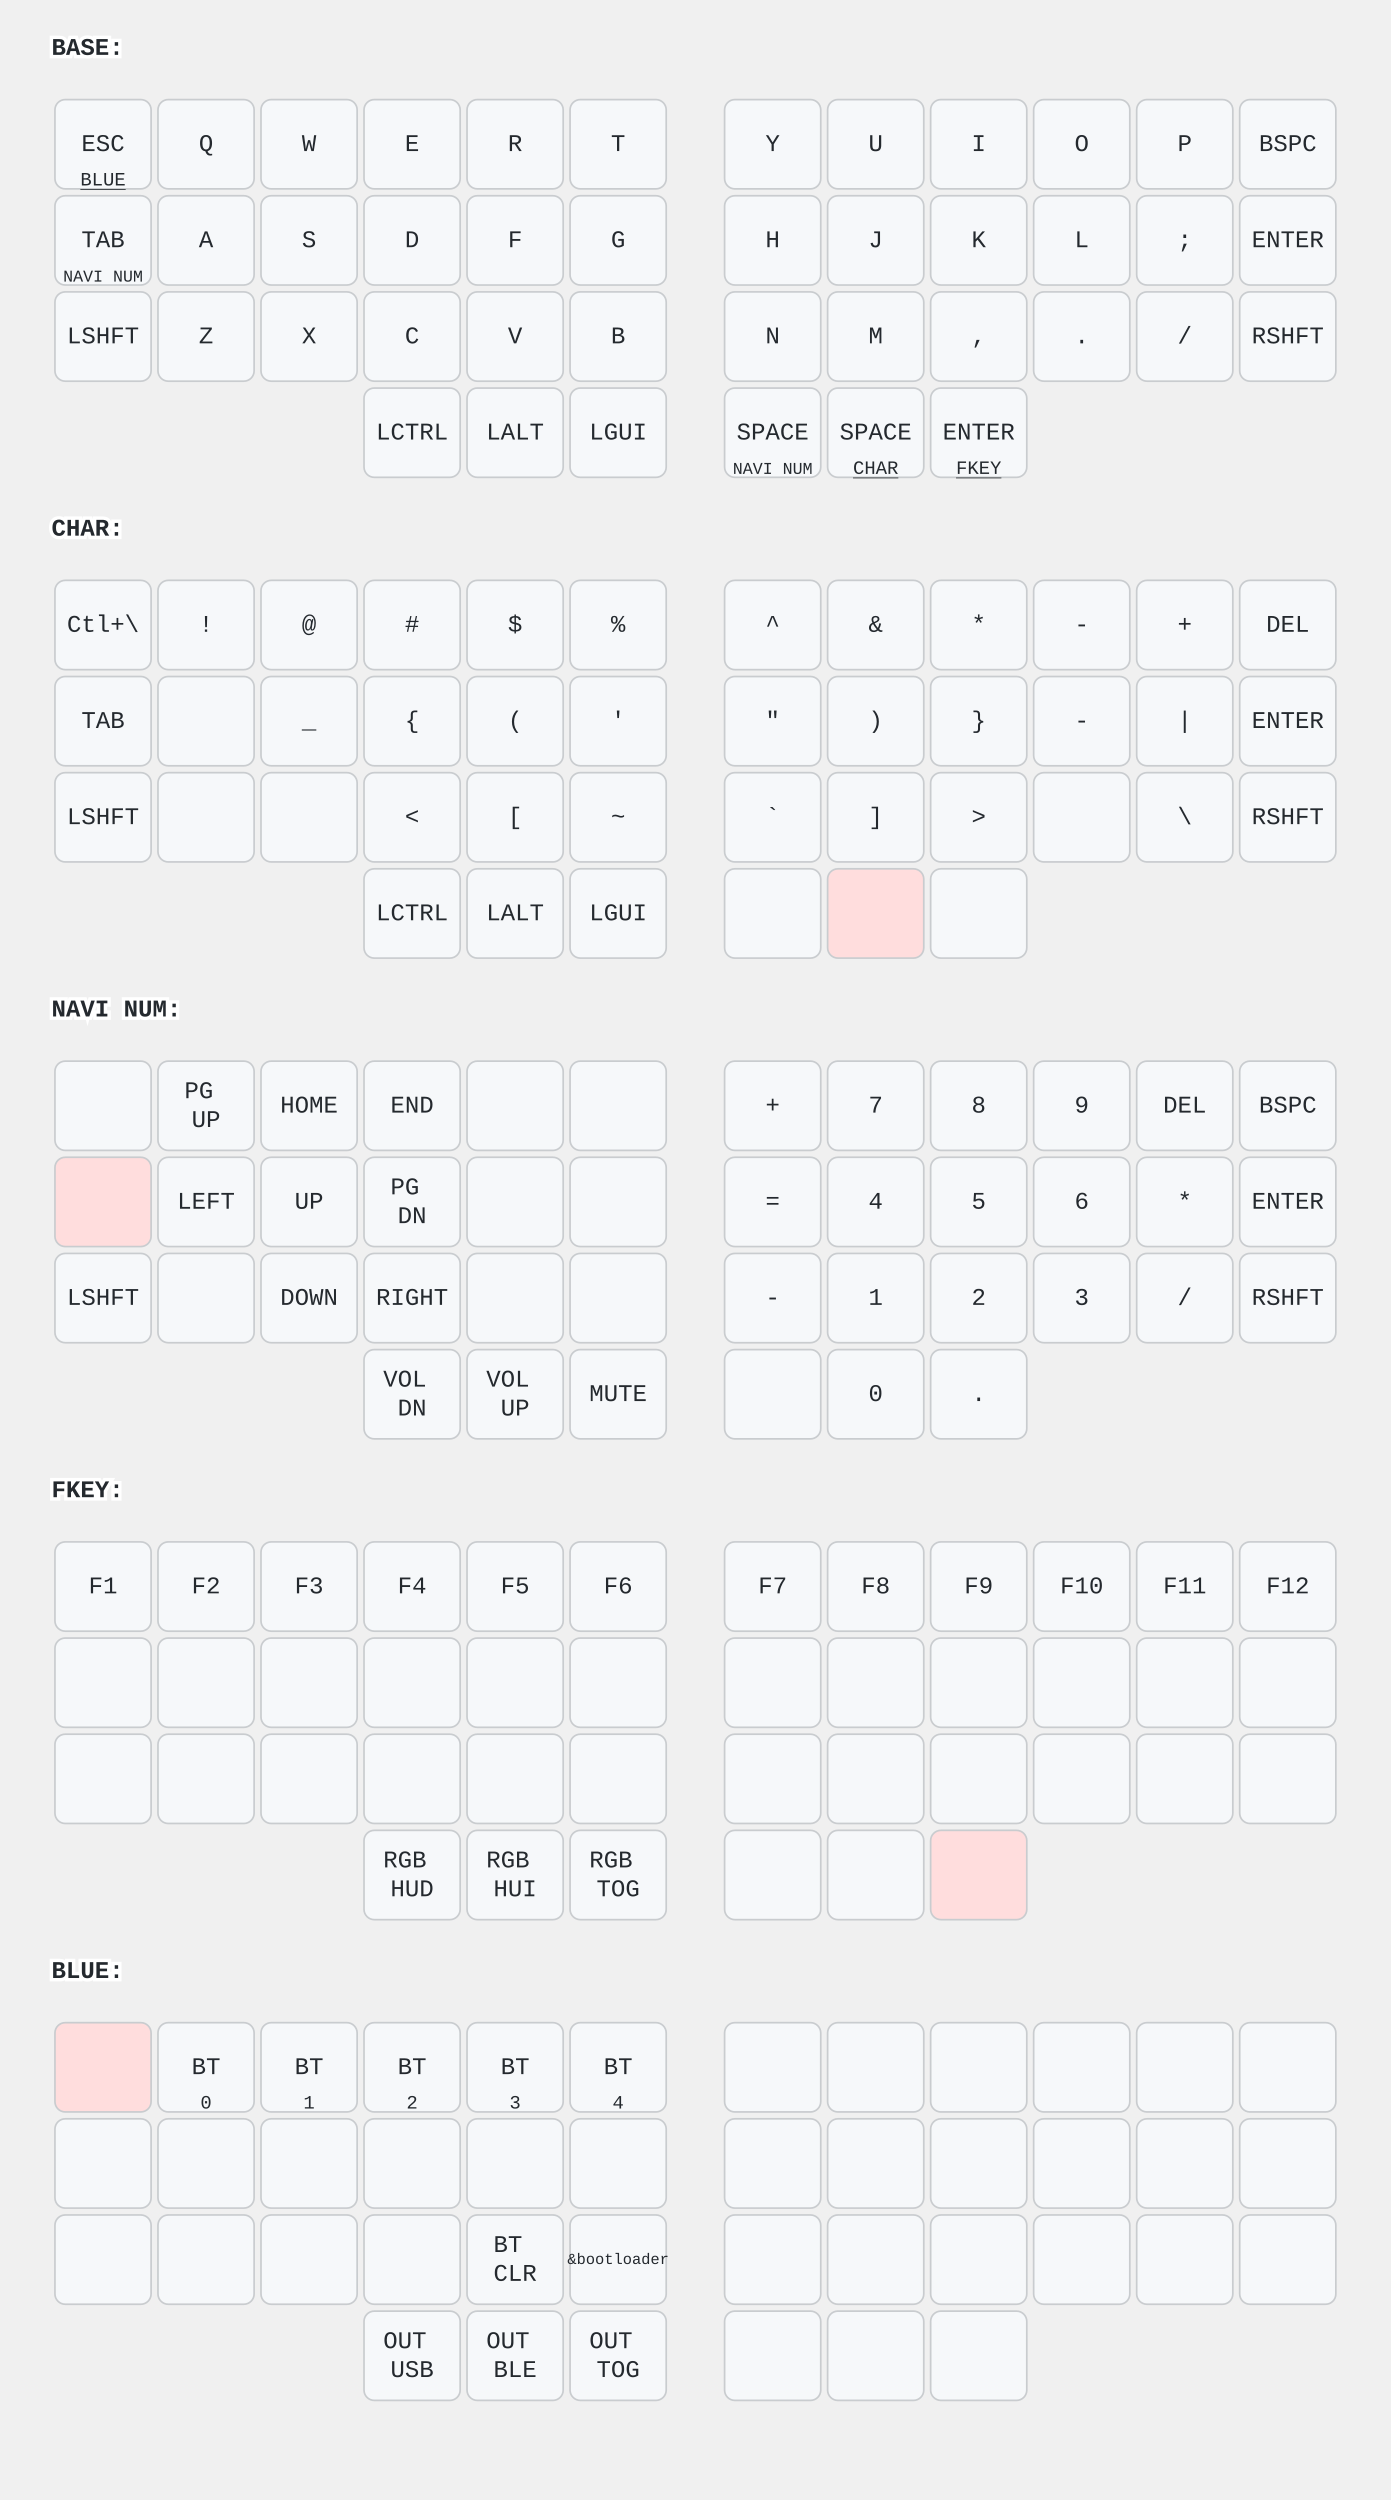
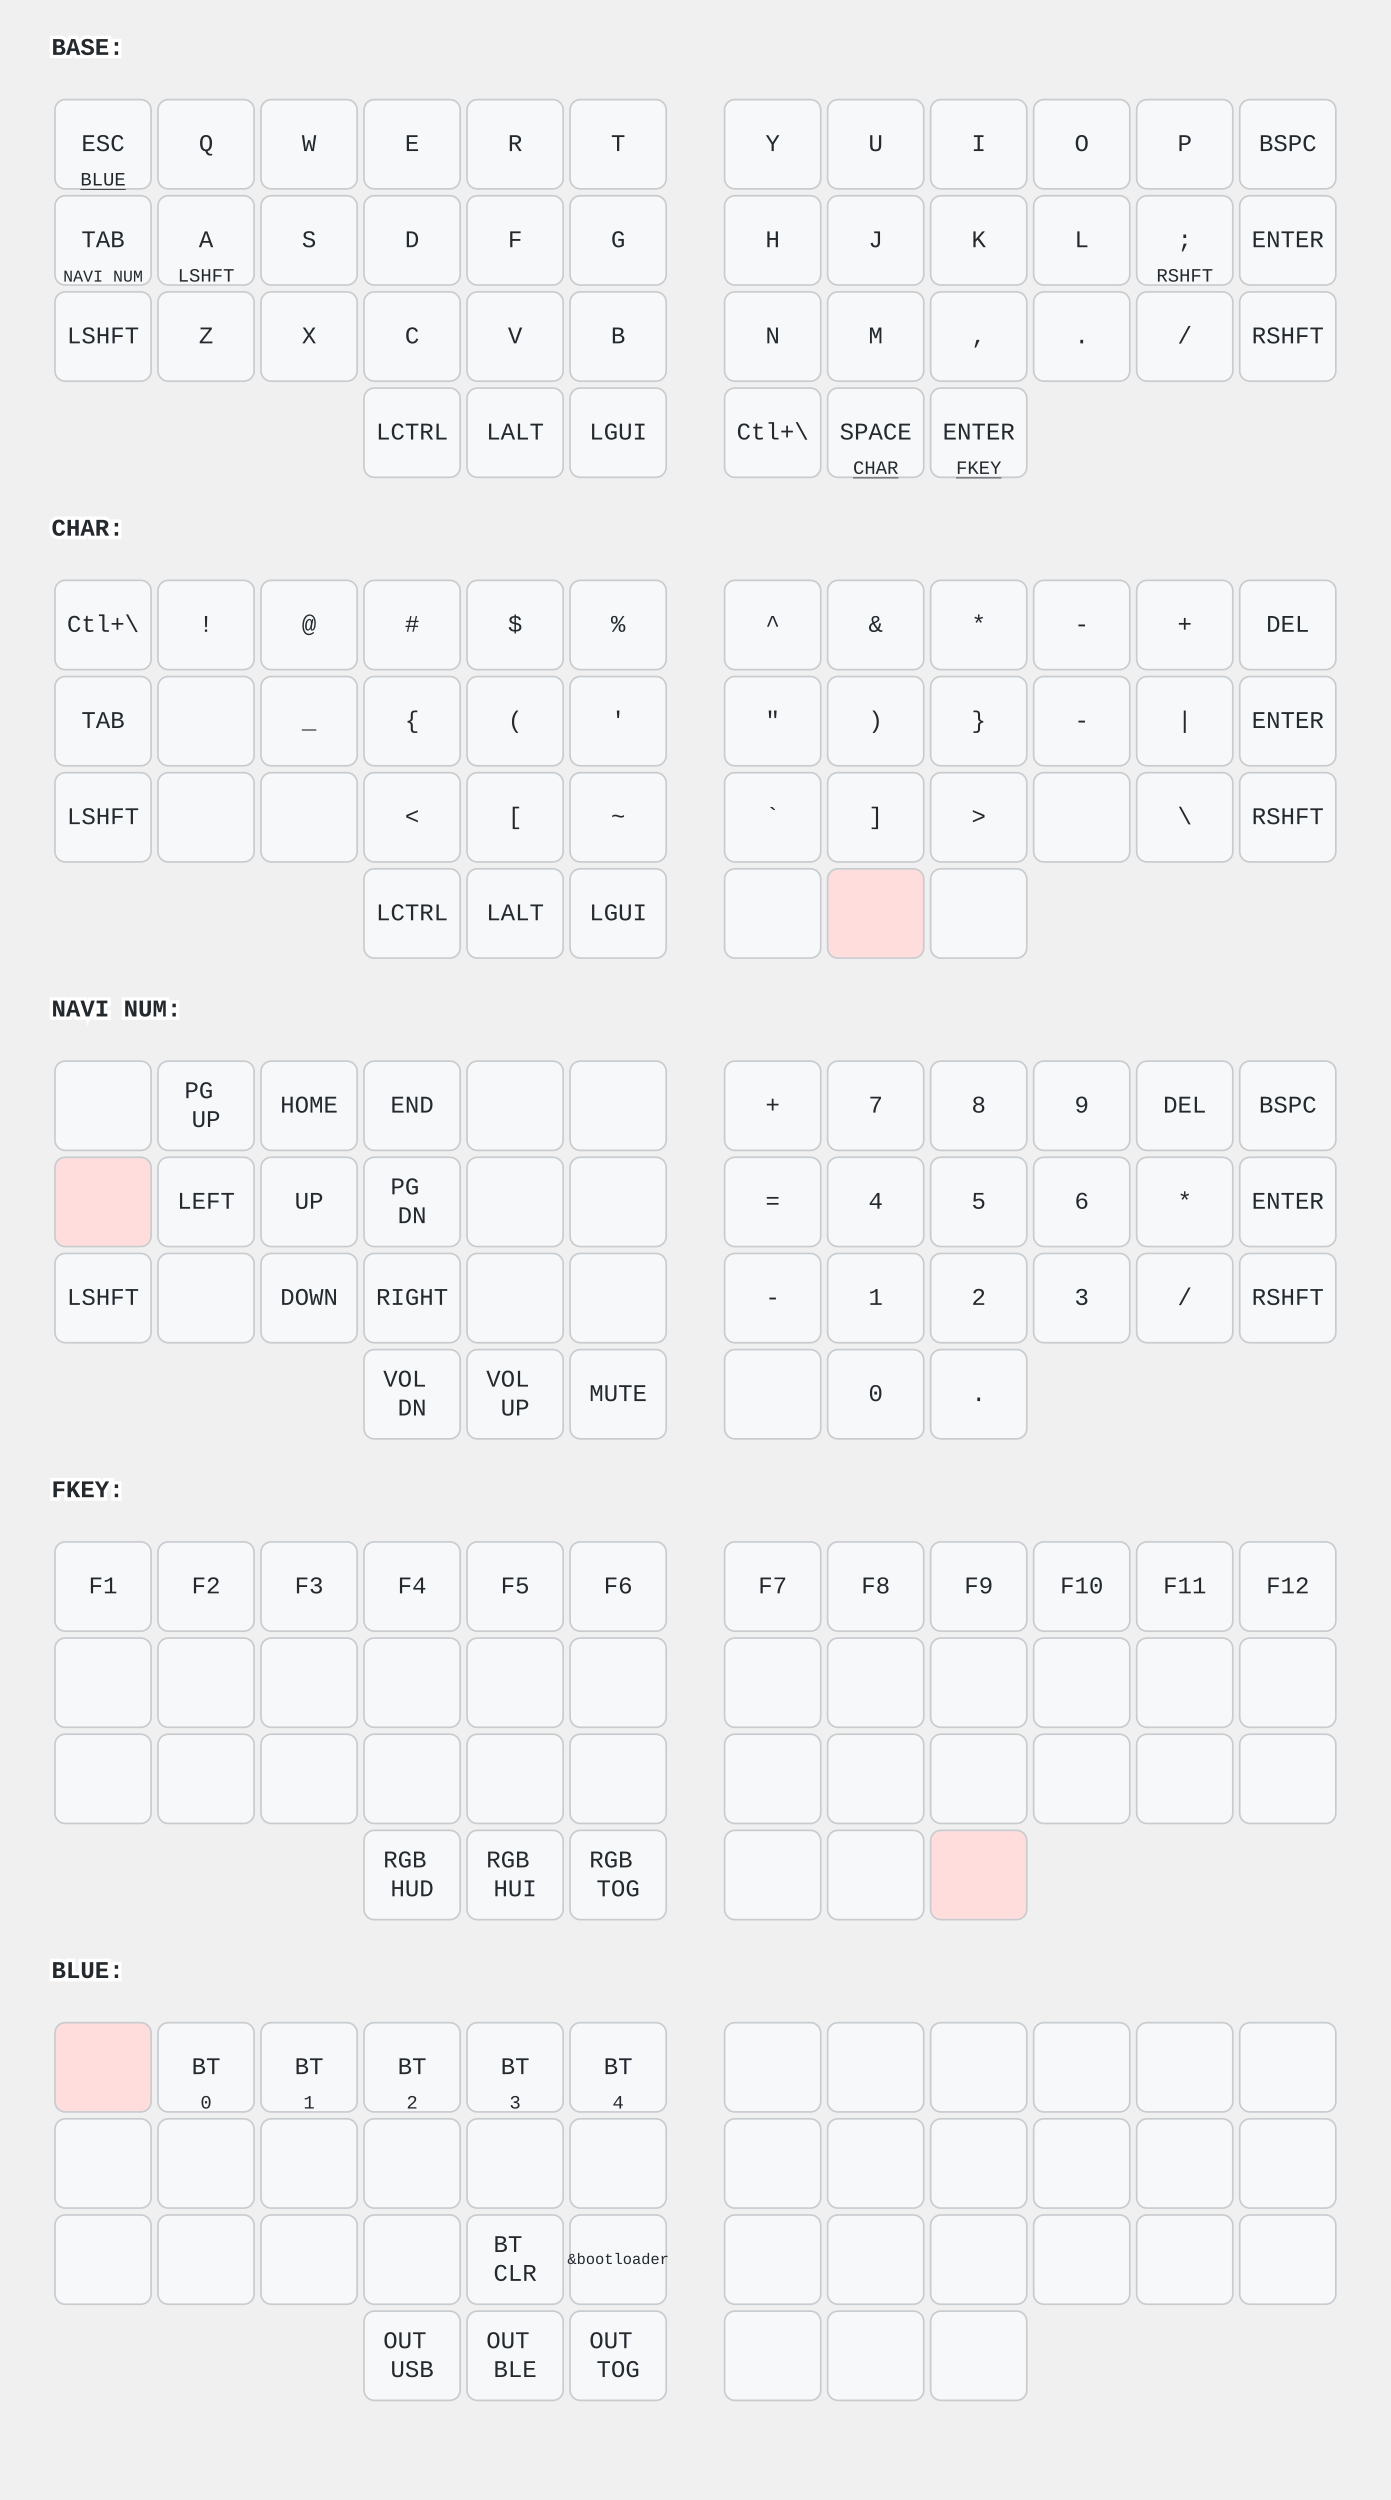
<svg xmlns="http://www.w3.org/2000/svg" width="810" height="1456" viewBox="0 0 810 1456" class="keymap">
  <style>/* inherit to force styles through use tags */
svg path {
    fill: inherit;
}

/* font and background color specifications */
svg.keymap {
    font-family: SFMono-Regular,Consolas,Liberation Mono,Menlo,monospace;
    font-size: 14px;
    font-kerning: normal;
    text-rendering: optimizeLegibility;
    fill: #24292e;
}

/* default key styling */
rect.key {
    fill: #f6f8fa;
}

rect.key, rect.combo {
    stroke: #c9cccf;
    stroke-width: 1;
}

/* default key side styling, only used is draw_key_sides is set */
rect.side {
    filter: brightness(90%);
}

/* color accent for combo boxes */
rect.combo, rect.combo-separate {
    fill: #cdf;
}

/* color accent for held keys */
rect.held, rect.combo.held {
    fill: #fdd;
}

/* color accent for ghost (optional) keys */
rect.ghost, rect.combo.ghost {
    stroke-dasharray: 4, 4;
    stroke-width: 2;
}

text {
    text-anchor: middle;
    dominant-baseline: middle;
}

/* styling for layer labels */
text.label {
    font-weight: bold;
    text-anchor: start;
    stroke: white;
    stroke-width: 4;
    paint-order: stroke;
}

/* styling for optional footer */
text.footer {
    text-anchor: end;
    dominant-baseline: auto;
    stroke: white;
    stroke-width: 4;
    paint-order: stroke;
}

/* styling for combo tap, and key non-tap label text */
text.combo, text.hold, text.shifted, text.left, text.right, text.tl, text.tr, text.bl, text.br {
    font-size: 11px;
}

text.hold, text.bl, text.br {
    text-anchor: middle;
    dominant-baseline: auto;
}

text.shifted, text.tl, text.tr {
    text-anchor: middle;
    dominant-baseline: hanging;
}

text.left, text.tl, text.bl {
    text-anchor: start;
}

text.right, text.tr, text.br {
    text-anchor: end;
}

text.layer-activator {
    text-decoration: underline;
}

/* styling for hold/shifted label text in combo box */
text.combo.hold, text.combo.shifted, text.combo.left, text.combo.right {
    font-size: 8px;
}

/* lighter symbol for transparent keys */
text.trans {
    fill: #7b7e81;
}

/* styling for combo dendrons */
path.combo {
    stroke-width: 1;
    stroke: gray;
    fill: none;
}

/* Start Tabler Icons Cleanup */
/* cannot use height/width with glyphs */
.icon-tabler &gt; path {
    fill: inherit;
    stroke: inherit;
    stroke-width: 2;
}
/* hide tabler's default box */
.icon-tabler &gt; path[stroke="none"][fill="none"] {
    visibility: hidden;
}
/* End Tabler Icons Cleanup */
</style>
  <g transform="translate(30, 0)" class="layer-BASE">
    <text x="0" y="28" class="label" id="BASE">BASE:</text>
    <g transform="translate(0, 56)">
      <g transform="translate(30, 28)" class="key keypos-0">
        <rect rx="6" ry="6" x="-28" y="-26" width="56" height="52" class="key" />
        <text x="0" y="0" class="key tap">ESC</text>
        <a href="#BLUE">
          <text x="0" y="24" class="key hold layer-activator">BLUE</text>
        </a>
      </g>
      <g transform="translate(90, 28)" class="key keypos-1">
        <rect rx="6" ry="6" x="-28" y="-26" width="56" height="52" class="key" />
        <text x="0" y="0" class="key tap">Q</text>
      </g>
      <g transform="translate(150, 28)" class="key keypos-2">
        <rect rx="6" ry="6" x="-28" y="-26" width="56" height="52" class="key" />
        <text x="0" y="0" class="key tap">W</text>
      </g>
      <g transform="translate(210, 28)" class="key keypos-3">
        <rect rx="6" ry="6" x="-28" y="-26" width="56" height="52" class="key" />
        <text x="0" y="0" class="key tap">E</text>
      </g>
      <g transform="translate(270, 28)" class="key keypos-4">
        <rect rx="6" ry="6" x="-28" y="-26" width="56" height="52" class="key" />
        <text x="0" y="0" class="key tap">R</text>
      </g>
      <g transform="translate(330, 28)" class="key keypos-5">
        <rect rx="6" ry="6" x="-28" y="-26" width="56" height="52" class="key" />
        <text x="0" y="0" class="key tap">T</text>
      </g>
      <g transform="translate(420, 28)" class="key keypos-6">
        <rect rx="6" ry="6" x="-28" y="-26" width="56" height="52" class="key" />
        <text x="0" y="0" class="key tap">Y</text>
      </g>
      <g transform="translate(480, 28)" class="key keypos-7">
        <rect rx="6" ry="6" x="-28" y="-26" width="56" height="52" class="key" />
        <text x="0" y="0" class="key tap">U</text>
      </g>
      <g transform="translate(540, 28)" class="key keypos-8">
        <rect rx="6" ry="6" x="-28" y="-26" width="56" height="52" class="key" />
        <text x="0" y="0" class="key tap">I</text>
      </g>
      <g transform="translate(600, 28)" class="key keypos-9">
        <rect rx="6" ry="6" x="-28" y="-26" width="56" height="52" class="key" />
        <text x="0" y="0" class="key tap">O</text>
      </g>
      <g transform="translate(660, 28)" class="key keypos-10">
        <rect rx="6" ry="6" x="-28" y="-26" width="56" height="52" class="key" />
        <text x="0" y="0" class="key tap">P</text>
      </g>
      <g transform="translate(720, 28)" class="key keypos-11">
        <rect rx="6" ry="6" x="-28" y="-26" width="56" height="52" class="key" />
        <text x="0" y="0" class="key tap">BSPC</text>
      </g>
      <g transform="translate(30, 84)" class="key keypos-12">
        <rect rx="6" ry="6" x="-28" y="-26" width="56" height="52" class="key" />
        <text x="0" y="0" class="key tap">TAB</text>
        <a href="#NAVI-NUM">
          <text x="0" y="24" class="key hold layer-activator">
            <tspan style="font-size: 88%">NAVI NUM</tspan>
          </text>
        </a>
      </g>
      <g transform="translate(90, 84)" class="key keypos-13">
        <rect rx="6" ry="6" x="-28" y="-26" width="56" height="52" class="key" />
        <text x="0" y="0" class="key tap">A</text>
+         <text x="0" y="24" class="key hold">LSHFT</text>
      </g>
      <g transform="translate(150, 84)" class="key keypos-14">
        <rect rx="6" ry="6" x="-28" y="-26" width="56" height="52" class="key" />
        <text x="0" y="0" class="key tap">S</text>
      </g>
      <g transform="translate(210, 84)" class="key keypos-15">
        <rect rx="6" ry="6" x="-28" y="-26" width="56" height="52" class="key" />
        <text x="0" y="0" class="key tap">D</text>
      </g>
      <g transform="translate(270, 84)" class="key keypos-16">
        <rect rx="6" ry="6" x="-28" y="-26" width="56" height="52" class="key" />
        <text x="0" y="0" class="key tap">F</text>
      </g>
      <g transform="translate(330, 84)" class="key keypos-17">
        <rect rx="6" ry="6" x="-28" y="-26" width="56" height="52" class="key" />
        <text x="0" y="0" class="key tap">G</text>
      </g>
      <g transform="translate(420, 84)" class="key keypos-18">
        <rect rx="6" ry="6" x="-28" y="-26" width="56" height="52" class="key" />
        <text x="0" y="0" class="key tap">H</text>
      </g>
      <g transform="translate(480, 84)" class="key keypos-19">
        <rect rx="6" ry="6" x="-28" y="-26" width="56" height="52" class="key" />
        <text x="0" y="0" class="key tap">J</text>
      </g>
      <g transform="translate(540, 84)" class="key keypos-20">
        <rect rx="6" ry="6" x="-28" y="-26" width="56" height="52" class="key" />
        <text x="0" y="0" class="key tap">K</text>
      </g>
      <g transform="translate(600, 84)" class="key keypos-21">
        <rect rx="6" ry="6" x="-28" y="-26" width="56" height="52" class="key" />
        <text x="0" y="0" class="key tap">L</text>
      </g>
      <g transform="translate(660, 84)" class="key keypos-22">
        <rect rx="6" ry="6" x="-28" y="-26" width="56" height="52" class="key" />
        <text x="0" y="0" class="key tap">;</text>
+         <text x="0" y="24" class="key hold">RSHFT</text>
      </g>
      <g transform="translate(720, 84)" class="key keypos-23">
        <rect rx="6" ry="6" x="-28" y="-26" width="56" height="52" class="key" />
        <text x="0" y="0" class="key tap">ENTER</text>
      </g>
      <g transform="translate(30, 140)" class="key keypos-24">
        <rect rx="6" ry="6" x="-28" y="-26" width="56" height="52" class="key" />
        <text x="0" y="0" class="key tap">LSHFT</text>
      </g>
      <g transform="translate(90, 140)" class="key keypos-25">
        <rect rx="6" ry="6" x="-28" y="-26" width="56" height="52" class="key" />
        <text x="0" y="0" class="key tap">Z</text>
      </g>
      <g transform="translate(150, 140)" class="key keypos-26">
        <rect rx="6" ry="6" x="-28" y="-26" width="56" height="52" class="key" />
        <text x="0" y="0" class="key tap">X</text>
      </g>
      <g transform="translate(210, 140)" class="key keypos-27">
        <rect rx="6" ry="6" x="-28" y="-26" width="56" height="52" class="key" />
        <text x="0" y="0" class="key tap">C</text>
      </g>
      <g transform="translate(270, 140)" class="key keypos-28">
        <rect rx="6" ry="6" x="-28" y="-26" width="56" height="52" class="key" />
        <text x="0" y="0" class="key tap">V</text>
      </g>
      <g transform="translate(330, 140)" class="key keypos-29">
        <rect rx="6" ry="6" x="-28" y="-26" width="56" height="52" class="key" />
        <text x="0" y="0" class="key tap">B</text>
      </g>
      <g transform="translate(420, 140)" class="key keypos-30">
        <rect rx="6" ry="6" x="-28" y="-26" width="56" height="52" class="key" />
        <text x="0" y="0" class="key tap">N</text>
      </g>
      <g transform="translate(480, 140)" class="key keypos-31">
        <rect rx="6" ry="6" x="-28" y="-26" width="56" height="52" class="key" />
        <text x="0" y="0" class="key tap">M</text>
      </g>
      <g transform="translate(540, 140)" class="key keypos-32">
        <rect rx="6" ry="6" x="-28" y="-26" width="56" height="52" class="key" />
        <text x="0" y="0" class="key tap">,</text>
      </g>
      <g transform="translate(600, 140)" class="key keypos-33">
        <rect rx="6" ry="6" x="-28" y="-26" width="56" height="52" class="key" />
        <text x="0" y="0" class="key tap">.</text>
      </g>
      <g transform="translate(660, 140)" class="key keypos-34">
        <rect rx="6" ry="6" x="-28" y="-26" width="56" height="52" class="key" />
        <text x="0" y="0" class="key tap">/</text>
      </g>
      <g transform="translate(720, 140)" class="key keypos-35">
        <rect rx="6" ry="6" x="-28" y="-26" width="56" height="52" class="key" />
        <text x="0" y="0" class="key tap">RSHFT</text>
      </g>
      <g transform="translate(210, 196)" class="key keypos-36">
        <rect rx="6" ry="6" x="-28" y="-26" width="56" height="52" class="key" />
        <text x="0" y="0" class="key tap">LCTRL</text>
      </g>
      <g transform="translate(270, 196)" class="key keypos-37">
        <rect rx="6" ry="6" x="-28" y="-26" width="56" height="52" class="key" />
        <text x="0" y="0" class="key tap">LALT</text>
      </g>
      <g transform="translate(330, 196)" class="key keypos-38">
        <rect rx="6" ry="6" x="-28" y="-26" width="56" height="52" class="key" />
        <text x="0" y="0" class="key tap">LGUI</text>
      </g>
      <g transform="translate(420, 196)" class="key keypos-39">
        <rect rx="6" ry="6" x="-28" y="-26" width="56" height="52" class="key" />
-         <text x="0" y="0" class="key tap">SPACE</text>
-         <a href="#NAVI-NUM">
-           <text x="0" y="24" class="key hold layer-activator">
-             <tspan style="font-size: 88%">NAVI NUM</tspan>
-           </text>
-         </a>
+         <text x="0" y="0" class="key tap">Ctl+\</text>
      </g>
      <g transform="translate(480, 196)" class="key keypos-40">
        <rect rx="6" ry="6" x="-28" y="-26" width="56" height="52" class="key" />
        <text x="0" y="0" class="key tap">SPACE</text>
        <a href="#CHAR">
          <text x="0" y="24" class="key hold layer-activator">CHAR</text>
        </a>
      </g>
      <g transform="translate(540, 196)" class="key keypos-41">
        <rect rx="6" ry="6" x="-28" y="-26" width="56" height="52" class="key" />
        <text x="0" y="0" class="key tap">ENTER</text>
        <a href="#FKEY">
          <text x="0" y="24" class="key hold layer-activator">FKEY</text>
        </a>
      </g>
    </g>
  </g>
  <g transform="translate(30, 280)" class="layer-CHAR">
    <text x="0" y="28" class="label" id="CHAR">CHAR:</text>
    <g transform="translate(0, 56)">
      <g transform="translate(30, 28)" class="key keypos-0">
        <rect rx="6" ry="6" x="-28" y="-26" width="56" height="52" class="key" />
        <text x="0" y="0" class="key tap">Ctl+\</text>
      </g>
      <g transform="translate(90, 28)" class="key keypos-1">
        <rect rx="6" ry="6" x="-28" y="-26" width="56" height="52" class="key" />
        <text x="0" y="0" class="key tap">!</text>
      </g>
      <g transform="translate(150, 28)" class="key keypos-2">
        <rect rx="6" ry="6" x="-28" y="-26" width="56" height="52" class="key" />
        <text x="0" y="0" class="key tap">@</text>
      </g>
      <g transform="translate(210, 28)" class="key keypos-3">
        <rect rx="6" ry="6" x="-28" y="-26" width="56" height="52" class="key" />
        <text x="0" y="0" class="key tap">#</text>
      </g>
      <g transform="translate(270, 28)" class="key keypos-4">
        <rect rx="6" ry="6" x="-28" y="-26" width="56" height="52" class="key" />
        <text x="0" y="0" class="key tap">$</text>
      </g>
      <g transform="translate(330, 28)" class="key keypos-5">
        <rect rx="6" ry="6" x="-28" y="-26" width="56" height="52" class="key" />
        <text x="0" y="0" class="key tap">%</text>
      </g>
      <g transform="translate(420, 28)" class="key keypos-6">
        <rect rx="6" ry="6" x="-28" y="-26" width="56" height="52" class="key" />
        <text x="0" y="0" class="key tap">^</text>
      </g>
      <g transform="translate(480, 28)" class="key keypos-7">
        <rect rx="6" ry="6" x="-28" y="-26" width="56" height="52" class="key" />
        <text x="0" y="0" class="key tap">&amp;</text>
      </g>
      <g transform="translate(540, 28)" class="key keypos-8">
        <rect rx="6" ry="6" x="-28" y="-26" width="56" height="52" class="key" />
        <text x="0" y="0" class="key tap">*</text>
      </g>
      <g transform="translate(600, 28)" class="key keypos-9">
        <rect rx="6" ry="6" x="-28" y="-26" width="56" height="52" class="key" />
        <text x="0" y="0" class="key tap">-</text>
      </g>
      <g transform="translate(660, 28)" class="key keypos-10">
        <rect rx="6" ry="6" x="-28" y="-26" width="56" height="52" class="key" />
        <text x="0" y="0" class="key tap">+</text>
      </g>
      <g transform="translate(720, 28)" class="key keypos-11">
        <rect rx="6" ry="6" x="-28" y="-26" width="56" height="52" class="key" />
        <text x="0" y="0" class="key tap">DEL</text>
      </g>
      <g transform="translate(30, 84)" class="key keypos-12">
        <rect rx="6" ry="6" x="-28" y="-26" width="56" height="52" class="key" />
        <text x="0" y="0" class="key tap">TAB</text>
      </g>
      <g transform="translate(90, 84)" class="key keypos-13">
        <rect rx="6" ry="6" x="-28" y="-26" width="56" height="52" class="key" />
      </g>
      <g transform="translate(150, 84)" class="key keypos-14">
        <rect rx="6" ry="6" x="-28" y="-26" width="56" height="52" class="key" />
        <text x="0" y="0" class="key tap">_</text>
      </g>
      <g transform="translate(210, 84)" class="key keypos-15">
        <rect rx="6" ry="6" x="-28" y="-26" width="56" height="52" class="key" />
        <text x="0" y="0" class="key tap">{</text>
      </g>
      <g transform="translate(270, 84)" class="key keypos-16">
        <rect rx="6" ry="6" x="-28" y="-26" width="56" height="52" class="key" />
        <text x="0" y="0" class="key tap">(</text>
      </g>
      <g transform="translate(330, 84)" class="key keypos-17">
        <rect rx="6" ry="6" x="-28" y="-26" width="56" height="52" class="key" />
        <text x="0" y="0" class="key tap">'</text>
      </g>
      <g transform="translate(420, 84)" class="key keypos-18">
        <rect rx="6" ry="6" x="-28" y="-26" width="56" height="52" class="key" />
        <text x="0" y="0" class="key tap">"</text>
      </g>
      <g transform="translate(480, 84)" class="key keypos-19">
        <rect rx="6" ry="6" x="-28" y="-26" width="56" height="52" class="key" />
        <text x="0" y="0" class="key tap">)</text>
      </g>
      <g transform="translate(540, 84)" class="key keypos-20">
        <rect rx="6" ry="6" x="-28" y="-26" width="56" height="52" class="key" />
        <text x="0" y="0" class="key tap">}</text>
      </g>
      <g transform="translate(600, 84)" class="key keypos-21">
        <rect rx="6" ry="6" x="-28" y="-26" width="56" height="52" class="key" />
        <text x="0" y="0" class="key tap">-</text>
      </g>
      <g transform="translate(660, 84)" class="key keypos-22">
        <rect rx="6" ry="6" x="-28" y="-26" width="56" height="52" class="key" />
        <text x="0" y="0" class="key tap">|</text>
      </g>
      <g transform="translate(720, 84)" class="key keypos-23">
        <rect rx="6" ry="6" x="-28" y="-26" width="56" height="52" class="key" />
        <text x="0" y="0" class="key tap">ENTER</text>
      </g>
      <g transform="translate(30, 140)" class="key keypos-24">
        <rect rx="6" ry="6" x="-28" y="-26" width="56" height="52" class="key" />
        <text x="0" y="0" class="key tap">LSHFT</text>
      </g>
      <g transform="translate(90, 140)" class="key keypos-25">
        <rect rx="6" ry="6" x="-28" y="-26" width="56" height="52" class="key" />
      </g>
      <g transform="translate(150, 140)" class="key keypos-26">
        <rect rx="6" ry="6" x="-28" y="-26" width="56" height="52" class="key" />
      </g>
      <g transform="translate(210, 140)" class="key keypos-27">
        <rect rx="6" ry="6" x="-28" y="-26" width="56" height="52" class="key" />
        <text x="0" y="0" class="key tap">&lt;</text>
      </g>
      <g transform="translate(270, 140)" class="key keypos-28">
        <rect rx="6" ry="6" x="-28" y="-26" width="56" height="52" class="key" />
        <text x="0" y="0" class="key tap">[</text>
      </g>
      <g transform="translate(330, 140)" class="key keypos-29">
        <rect rx="6" ry="6" x="-28" y="-26" width="56" height="52" class="key" />
        <text x="0" y="0" class="key tap">~</text>
      </g>
      <g transform="translate(420, 140)" class="key keypos-30">
        <rect rx="6" ry="6" x="-28" y="-26" width="56" height="52" class="key" />
        <text x="0" y="0" class="key tap">`</text>
      </g>
      <g transform="translate(480, 140)" class="key keypos-31">
        <rect rx="6" ry="6" x="-28" y="-26" width="56" height="52" class="key" />
        <text x="0" y="0" class="key tap">]</text>
      </g>
      <g transform="translate(540, 140)" class="key keypos-32">
        <rect rx="6" ry="6" x="-28" y="-26" width="56" height="52" class="key" />
        <text x="0" y="0" class="key tap">&gt;</text>
      </g>
      <g transform="translate(600, 140)" class="key keypos-33">
        <rect rx="6" ry="6" x="-28" y="-26" width="56" height="52" class="key" />
      </g>
      <g transform="translate(660, 140)" class="key keypos-34">
        <rect rx="6" ry="6" x="-28" y="-26" width="56" height="52" class="key" />
        <text x="0" y="0" class="key tap">\</text>
      </g>
      <g transform="translate(720, 140)" class="key keypos-35">
        <rect rx="6" ry="6" x="-28" y="-26" width="56" height="52" class="key" />
        <text x="0" y="0" class="key tap">RSHFT</text>
      </g>
      <g transform="translate(210, 196)" class="key keypos-36">
        <rect rx="6" ry="6" x="-28" y="-26" width="56" height="52" class="key" />
        <text x="0" y="0" class="key tap">LCTRL</text>
      </g>
      <g transform="translate(270, 196)" class="key keypos-37">
        <rect rx="6" ry="6" x="-28" y="-26" width="56" height="52" class="key" />
        <text x="0" y="0" class="key tap">LALT</text>
      </g>
      <g transform="translate(330, 196)" class="key keypos-38">
        <rect rx="6" ry="6" x="-28" y="-26" width="56" height="52" class="key" />
        <text x="0" y="0" class="key tap">LGUI</text>
      </g>
      <g transform="translate(420, 196)" class="key keypos-39">
        <rect rx="6" ry="6" x="-28" y="-26" width="56" height="52" class="key" />
      </g>
      <g transform="translate(480, 196)" class="key held keypos-40">
        <rect rx="6" ry="6" x="-28" y="-26" width="56" height="52" class="key held" />
      </g>
      <g transform="translate(540, 196)" class="key keypos-41">
        <rect rx="6" ry="6" x="-28" y="-26" width="56" height="52" class="key" />
      </g>
    </g>
  </g>
  <g transform="translate(30, 560)" class="layer-NAVI NUM">
    <text x="0" y="28" class="label" id="NAVI-NUM">NAVI NUM:</text>
    <g transform="translate(0, 56)">
      <g transform="translate(30, 28)" class="key keypos-0">
        <rect rx="6" ry="6" x="-28" y="-26" width="56" height="52" class="key" />
      </g>
      <g transform="translate(90, 28)" class="key keypos-1">
        <rect rx="6" ry="6" x="-28" y="-26" width="56" height="52" class="key" />
        <text x="0" y="0" class="key tap">
          <tspan x="0" dy="-0.6em">PG</tspan>
          <tspan x="0" dy="1.2em">UP</tspan>
        </text>
      </g>
      <g transform="translate(150, 28)" class="key keypos-2">
        <rect rx="6" ry="6" x="-28" y="-26" width="56" height="52" class="key" />
        <text x="0" y="0" class="key tap">HOME</text>
      </g>
      <g transform="translate(210, 28)" class="key keypos-3">
        <rect rx="6" ry="6" x="-28" y="-26" width="56" height="52" class="key" />
        <text x="0" y="0" class="key tap">END</text>
      </g>
      <g transform="translate(270, 28)" class="key keypos-4">
        <rect rx="6" ry="6" x="-28" y="-26" width="56" height="52" class="key" />
      </g>
      <g transform="translate(330, 28)" class="key keypos-5">
        <rect rx="6" ry="6" x="-28" y="-26" width="56" height="52" class="key" />
      </g>
      <g transform="translate(420, 28)" class="key keypos-6">
        <rect rx="6" ry="6" x="-28" y="-26" width="56" height="52" class="key" />
        <text x="0" y="0" class="key tap">+</text>
      </g>
      <g transform="translate(480, 28)" class="key keypos-7">
        <rect rx="6" ry="6" x="-28" y="-26" width="56" height="52" class="key" />
        <text x="0" y="0" class="key tap">7</text>
      </g>
      <g transform="translate(540, 28)" class="key keypos-8">
        <rect rx="6" ry="6" x="-28" y="-26" width="56" height="52" class="key" />
        <text x="0" y="0" class="key tap">8</text>
      </g>
      <g transform="translate(600, 28)" class="key keypos-9">
        <rect rx="6" ry="6" x="-28" y="-26" width="56" height="52" class="key" />
        <text x="0" y="0" class="key tap">9</text>
      </g>
      <g transform="translate(660, 28)" class="key keypos-10">
        <rect rx="6" ry="6" x="-28" y="-26" width="56" height="52" class="key" />
        <text x="0" y="0" class="key tap">DEL</text>
      </g>
      <g transform="translate(720, 28)" class="key keypos-11">
        <rect rx="6" ry="6" x="-28" y="-26" width="56" height="52" class="key" />
        <text x="0" y="0" class="key tap">BSPC</text>
      </g>
      <g transform="translate(30, 84)" class="key held keypos-12">
        <rect rx="6" ry="6" x="-28" y="-26" width="56" height="52" class="key held" />
      </g>
      <g transform="translate(90, 84)" class="key keypos-13">
        <rect rx="6" ry="6" x="-28" y="-26" width="56" height="52" class="key" />
        <text x="0" y="0" class="key tap">LEFT</text>
      </g>
      <g transform="translate(150, 84)" class="key keypos-14">
        <rect rx="6" ry="6" x="-28" y="-26" width="56" height="52" class="key" />
        <text x="0" y="0" class="key tap">UP</text>
      </g>
      <g transform="translate(210, 84)" class="key keypos-15">
        <rect rx="6" ry="6" x="-28" y="-26" width="56" height="52" class="key" />
        <text x="0" y="0" class="key tap">
          <tspan x="0" dy="-0.6em">PG</tspan>
          <tspan x="0" dy="1.2em">DN</tspan>
        </text>
      </g>
      <g transform="translate(270, 84)" class="key keypos-16">
        <rect rx="6" ry="6" x="-28" y="-26" width="56" height="52" class="key" />
      </g>
      <g transform="translate(330, 84)" class="key keypos-17">
        <rect rx="6" ry="6" x="-28" y="-26" width="56" height="52" class="key" />
      </g>
      <g transform="translate(420, 84)" class="key keypos-18">
        <rect rx="6" ry="6" x="-28" y="-26" width="56" height="52" class="key" />
        <text x="0" y="0" class="key tap">=</text>
      </g>
      <g transform="translate(480, 84)" class="key keypos-19">
        <rect rx="6" ry="6" x="-28" y="-26" width="56" height="52" class="key" />
        <text x="0" y="0" class="key tap">4</text>
      </g>
      <g transform="translate(540, 84)" class="key keypos-20">
        <rect rx="6" ry="6" x="-28" y="-26" width="56" height="52" class="key" />
        <text x="0" y="0" class="key tap">5</text>
      </g>
      <g transform="translate(600, 84)" class="key keypos-21">
        <rect rx="6" ry="6" x="-28" y="-26" width="56" height="52" class="key" />
        <text x="0" y="0" class="key tap">6</text>
      </g>
      <g transform="translate(660, 84)" class="key keypos-22">
        <rect rx="6" ry="6" x="-28" y="-26" width="56" height="52" class="key" />
        <text x="0" y="0" class="key tap">*</text>
      </g>
      <g transform="translate(720, 84)" class="key keypos-23">
        <rect rx="6" ry="6" x="-28" y="-26" width="56" height="52" class="key" />
        <text x="0" y="0" class="key tap">ENTER</text>
      </g>
      <g transform="translate(30, 140)" class="key keypos-24">
        <rect rx="6" ry="6" x="-28" y="-26" width="56" height="52" class="key" />
        <text x="0" y="0" class="key tap">LSHFT</text>
      </g>
      <g transform="translate(90, 140)" class="key keypos-25">
        <rect rx="6" ry="6" x="-28" y="-26" width="56" height="52" class="key" />
      </g>
      <g transform="translate(150, 140)" class="key keypos-26">
        <rect rx="6" ry="6" x="-28" y="-26" width="56" height="52" class="key" />
        <text x="0" y="0" class="key tap">DOWN</text>
      </g>
      <g transform="translate(210, 140)" class="key keypos-27">
        <rect rx="6" ry="6" x="-28" y="-26" width="56" height="52" class="key" />
        <text x="0" y="0" class="key tap">RIGHT</text>
      </g>
      <g transform="translate(270, 140)" class="key keypos-28">
        <rect rx="6" ry="6" x="-28" y="-26" width="56" height="52" class="key" />
      </g>
      <g transform="translate(330, 140)" class="key keypos-29">
        <rect rx="6" ry="6" x="-28" y="-26" width="56" height="52" class="key" />
      </g>
      <g transform="translate(420, 140)" class="key keypos-30">
        <rect rx="6" ry="6" x="-28" y="-26" width="56" height="52" class="key" />
        <text x="0" y="0" class="key tap">-</text>
      </g>
      <g transform="translate(480, 140)" class="key keypos-31">
        <rect rx="6" ry="6" x="-28" y="-26" width="56" height="52" class="key" />
        <text x="0" y="0" class="key tap">1</text>
      </g>
      <g transform="translate(540, 140)" class="key keypos-32">
        <rect rx="6" ry="6" x="-28" y="-26" width="56" height="52" class="key" />
        <text x="0" y="0" class="key tap">2</text>
      </g>
      <g transform="translate(600, 140)" class="key keypos-33">
        <rect rx="6" ry="6" x="-28" y="-26" width="56" height="52" class="key" />
        <text x="0" y="0" class="key tap">3</text>
      </g>
      <g transform="translate(660, 140)" class="key keypos-34">
        <rect rx="6" ry="6" x="-28" y="-26" width="56" height="52" class="key" />
        <text x="0" y="0" class="key tap">/</text>
      </g>
      <g transform="translate(720, 140)" class="key keypos-35">
        <rect rx="6" ry="6" x="-28" y="-26" width="56" height="52" class="key" />
        <text x="0" y="0" class="key tap">RSHFT</text>
      </g>
      <g transform="translate(210, 196)" class="key keypos-36">
        <rect rx="6" ry="6" x="-28" y="-26" width="56" height="52" class="key" />
        <text x="0" y="0" class="key tap">
          <tspan x="0" dy="-0.6em">VOL</tspan>
          <tspan x="0" dy="1.2em">DN</tspan>
        </text>
      </g>
      <g transform="translate(270, 196)" class="key keypos-37">
        <rect rx="6" ry="6" x="-28" y="-26" width="56" height="52" class="key" />
        <text x="0" y="0" class="key tap">
          <tspan x="0" dy="-0.6em">VOL</tspan>
          <tspan x="0" dy="1.2em">UP</tspan>
        </text>
      </g>
      <g transform="translate(330, 196)" class="key keypos-38">
        <rect rx="6" ry="6" x="-28" y="-26" width="56" height="52" class="key" />
        <text x="0" y="0" class="key tap">MUTE</text>
      </g>
      <g transform="translate(420, 196)" class="key keypos-39">
        <rect rx="6" ry="6" x="-28" y="-26" width="56" height="52" class="key" />
      </g>
      <g transform="translate(480, 196)" class="key keypos-40">
        <rect rx="6" ry="6" x="-28" y="-26" width="56" height="52" class="key" />
        <text x="0" y="0" class="key tap">0</text>
      </g>
      <g transform="translate(540, 196)" class="key keypos-41">
        <rect rx="6" ry="6" x="-28" y="-26" width="56" height="52" class="key" />
        <text x="0" y="0" class="key tap">.</text>
      </g>
    </g>
  </g>
  <g transform="translate(30, 840)" class="layer-FKEY">
    <text x="0" y="28" class="label" id="FKEY">FKEY:</text>
    <g transform="translate(0, 56)">
      <g transform="translate(30, 28)" class="key keypos-0">
        <rect rx="6" ry="6" x="-28" y="-26" width="56" height="52" class="key" />
        <text x="0" y="0" class="key tap">F1</text>
      </g>
      <g transform="translate(90, 28)" class="key keypos-1">
        <rect rx="6" ry="6" x="-28" y="-26" width="56" height="52" class="key" />
        <text x="0" y="0" class="key tap">F2</text>
      </g>
      <g transform="translate(150, 28)" class="key keypos-2">
        <rect rx="6" ry="6" x="-28" y="-26" width="56" height="52" class="key" />
        <text x="0" y="0" class="key tap">F3</text>
      </g>
      <g transform="translate(210, 28)" class="key keypos-3">
        <rect rx="6" ry="6" x="-28" y="-26" width="56" height="52" class="key" />
        <text x="0" y="0" class="key tap">F4</text>
      </g>
      <g transform="translate(270, 28)" class="key keypos-4">
        <rect rx="6" ry="6" x="-28" y="-26" width="56" height="52" class="key" />
        <text x="0" y="0" class="key tap">F5</text>
      </g>
      <g transform="translate(330, 28)" class="key keypos-5">
        <rect rx="6" ry="6" x="-28" y="-26" width="56" height="52" class="key" />
        <text x="0" y="0" class="key tap">F6</text>
      </g>
      <g transform="translate(420, 28)" class="key keypos-6">
        <rect rx="6" ry="6" x="-28" y="-26" width="56" height="52" class="key" />
        <text x="0" y="0" class="key tap">F7</text>
      </g>
      <g transform="translate(480, 28)" class="key keypos-7">
        <rect rx="6" ry="6" x="-28" y="-26" width="56" height="52" class="key" />
        <text x="0" y="0" class="key tap">F8</text>
      </g>
      <g transform="translate(540, 28)" class="key keypos-8">
        <rect rx="6" ry="6" x="-28" y="-26" width="56" height="52" class="key" />
        <text x="0" y="0" class="key tap">F9</text>
      </g>
      <g transform="translate(600, 28)" class="key keypos-9">
        <rect rx="6" ry="6" x="-28" y="-26" width="56" height="52" class="key" />
        <text x="0" y="0" class="key tap">F10</text>
      </g>
      <g transform="translate(660, 28)" class="key keypos-10">
        <rect rx="6" ry="6" x="-28" y="-26" width="56" height="52" class="key" />
        <text x="0" y="0" class="key tap">F11</text>
      </g>
      <g transform="translate(720, 28)" class="key keypos-11">
        <rect rx="6" ry="6" x="-28" y="-26" width="56" height="52" class="key" />
        <text x="0" y="0" class="key tap">F12</text>
      </g>
      <g transform="translate(30, 84)" class="key keypos-12">
        <rect rx="6" ry="6" x="-28" y="-26" width="56" height="52" class="key" />
      </g>
      <g transform="translate(90, 84)" class="key keypos-13">
        <rect rx="6" ry="6" x="-28" y="-26" width="56" height="52" class="key" />
      </g>
      <g transform="translate(150, 84)" class="key keypos-14">
        <rect rx="6" ry="6" x="-28" y="-26" width="56" height="52" class="key" />
      </g>
      <g transform="translate(210, 84)" class="key keypos-15">
        <rect rx="6" ry="6" x="-28" y="-26" width="56" height="52" class="key" />
      </g>
      <g transform="translate(270, 84)" class="key keypos-16">
        <rect rx="6" ry="6" x="-28" y="-26" width="56" height="52" class="key" />
      </g>
      <g transform="translate(330, 84)" class="key keypos-17">
        <rect rx="6" ry="6" x="-28" y="-26" width="56" height="52" class="key" />
      </g>
      <g transform="translate(420, 84)" class="key keypos-18">
        <rect rx="6" ry="6" x="-28" y="-26" width="56" height="52" class="key" />
      </g>
      <g transform="translate(480, 84)" class="key keypos-19">
        <rect rx="6" ry="6" x="-28" y="-26" width="56" height="52" class="key" />
      </g>
      <g transform="translate(540, 84)" class="key keypos-20">
        <rect rx="6" ry="6" x="-28" y="-26" width="56" height="52" class="key" />
      </g>
      <g transform="translate(600, 84)" class="key keypos-21">
        <rect rx="6" ry="6" x="-28" y="-26" width="56" height="52" class="key" />
      </g>
      <g transform="translate(660, 84)" class="key keypos-22">
        <rect rx="6" ry="6" x="-28" y="-26" width="56" height="52" class="key" />
      </g>
      <g transform="translate(720, 84)" class="key keypos-23">
        <rect rx="6" ry="6" x="-28" y="-26" width="56" height="52" class="key" />
      </g>
      <g transform="translate(30, 140)" class="key keypos-24">
        <rect rx="6" ry="6" x="-28" y="-26" width="56" height="52" class="key" />
      </g>
      <g transform="translate(90, 140)" class="key keypos-25">
        <rect rx="6" ry="6" x="-28" y="-26" width="56" height="52" class="key" />
      </g>
      <g transform="translate(150, 140)" class="key keypos-26">
        <rect rx="6" ry="6" x="-28" y="-26" width="56" height="52" class="key" />
      </g>
      <g transform="translate(210, 140)" class="key keypos-27">
        <rect rx="6" ry="6" x="-28" y="-26" width="56" height="52" class="key" />
      </g>
      <g transform="translate(270, 140)" class="key keypos-28">
        <rect rx="6" ry="6" x="-28" y="-26" width="56" height="52" class="key" />
      </g>
      <g transform="translate(330, 140)" class="key keypos-29">
        <rect rx="6" ry="6" x="-28" y="-26" width="56" height="52" class="key" />
      </g>
      <g transform="translate(420, 140)" class="key keypos-30">
        <rect rx="6" ry="6" x="-28" y="-26" width="56" height="52" class="key" />
      </g>
      <g transform="translate(480, 140)" class="key keypos-31">
        <rect rx="6" ry="6" x="-28" y="-26" width="56" height="52" class="key" />
      </g>
      <g transform="translate(540, 140)" class="key keypos-32">
        <rect rx="6" ry="6" x="-28" y="-26" width="56" height="52" class="key" />
      </g>
      <g transform="translate(600, 140)" class="key keypos-33">
        <rect rx="6" ry="6" x="-28" y="-26" width="56" height="52" class="key" />
      </g>
      <g transform="translate(660, 140)" class="key keypos-34">
        <rect rx="6" ry="6" x="-28" y="-26" width="56" height="52" class="key" />
      </g>
      <g transform="translate(720, 140)" class="key keypos-35">
        <rect rx="6" ry="6" x="-28" y="-26" width="56" height="52" class="key" />
      </g>
      <g transform="translate(210, 196)" class="key keypos-36">
        <rect rx="6" ry="6" x="-28" y="-26" width="56" height="52" class="key" />
        <text x="0" y="0" class="key tap">
          <tspan x="0" dy="-0.6em">RGB</tspan>
          <tspan x="0" dy="1.2em">HUD</tspan>
        </text>
      </g>
      <g transform="translate(270, 196)" class="key keypos-37">
        <rect rx="6" ry="6" x="-28" y="-26" width="56" height="52" class="key" />
        <text x="0" y="0" class="key tap">
          <tspan x="0" dy="-0.6em">RGB</tspan>
          <tspan x="0" dy="1.2em">HUI</tspan>
        </text>
      </g>
      <g transform="translate(330, 196)" class="key keypos-38">
        <rect rx="6" ry="6" x="-28" y="-26" width="56" height="52" class="key" />
        <text x="0" y="0" class="key tap">
          <tspan x="0" dy="-0.6em">RGB</tspan>
          <tspan x="0" dy="1.2em">TOG</tspan>
        </text>
      </g>
      <g transform="translate(420, 196)" class="key keypos-39">
        <rect rx="6" ry="6" x="-28" y="-26" width="56" height="52" class="key" />
      </g>
      <g transform="translate(480, 196)" class="key keypos-40">
        <rect rx="6" ry="6" x="-28" y="-26" width="56" height="52" class="key" />
      </g>
      <g transform="translate(540, 196)" class="key held keypos-41">
        <rect rx="6" ry="6" x="-28" y="-26" width="56" height="52" class="key held" />
      </g>
    </g>
  </g>
  <g transform="translate(30, 1120)" class="layer-BLUE">
    <text x="0" y="28" class="label" id="BLUE">BLUE:</text>
    <g transform="translate(0, 56)">
      <g transform="translate(30, 28)" class="key held keypos-0">
        <rect rx="6" ry="6" x="-28" y="-26" width="56" height="52" class="key held" />
      </g>
      <g transform="translate(90, 28)" class="key keypos-1">
        <rect rx="6" ry="6" x="-28" y="-26" width="56" height="52" class="key" />
        <text x="0" y="0" class="key tap">BT</text>
        <text x="0" y="24" class="key hold">0</text>
      </g>
      <g transform="translate(150, 28)" class="key keypos-2">
        <rect rx="6" ry="6" x="-28" y="-26" width="56" height="52" class="key" />
        <text x="0" y="0" class="key tap">BT</text>
        <text x="0" y="24" class="key hold">1</text>
      </g>
      <g transform="translate(210, 28)" class="key keypos-3">
        <rect rx="6" ry="6" x="-28" y="-26" width="56" height="52" class="key" />
        <text x="0" y="0" class="key tap">BT</text>
        <text x="0" y="24" class="key hold">2</text>
      </g>
      <g transform="translate(270, 28)" class="key keypos-4">
        <rect rx="6" ry="6" x="-28" y="-26" width="56" height="52" class="key" />
        <text x="0" y="0" class="key tap">BT</text>
        <text x="0" y="24" class="key hold">3</text>
      </g>
      <g transform="translate(330, 28)" class="key keypos-5">
        <rect rx="6" ry="6" x="-28" y="-26" width="56" height="52" class="key" />
        <text x="0" y="0" class="key tap">BT</text>
        <text x="0" y="24" class="key hold">4</text>
      </g>
      <g transform="translate(420, 28)" class="key keypos-6">
        <rect rx="6" ry="6" x="-28" y="-26" width="56" height="52" class="key" />
      </g>
      <g transform="translate(480, 28)" class="key keypos-7">
        <rect rx="6" ry="6" x="-28" y="-26" width="56" height="52" class="key" />
      </g>
      <g transform="translate(540, 28)" class="key keypos-8">
        <rect rx="6" ry="6" x="-28" y="-26" width="56" height="52" class="key" />
      </g>
      <g transform="translate(600, 28)" class="key keypos-9">
        <rect rx="6" ry="6" x="-28" y="-26" width="56" height="52" class="key" />
      </g>
      <g transform="translate(660, 28)" class="key keypos-10">
        <rect rx="6" ry="6" x="-28" y="-26" width="56" height="52" class="key" />
      </g>
      <g transform="translate(720, 28)" class="key keypos-11">
        <rect rx="6" ry="6" x="-28" y="-26" width="56" height="52" class="key" />
      </g>
      <g transform="translate(30, 84)" class="key keypos-12">
        <rect rx="6" ry="6" x="-28" y="-26" width="56" height="52" class="key" />
      </g>
      <g transform="translate(90, 84)" class="key keypos-13">
        <rect rx="6" ry="6" x="-28" y="-26" width="56" height="52" class="key" />
      </g>
      <g transform="translate(150, 84)" class="key keypos-14">
        <rect rx="6" ry="6" x="-28" y="-26" width="56" height="52" class="key" />
      </g>
      <g transform="translate(210, 84)" class="key keypos-15">
        <rect rx="6" ry="6" x="-28" y="-26" width="56" height="52" class="key" />
      </g>
      <g transform="translate(270, 84)" class="key keypos-16">
        <rect rx="6" ry="6" x="-28" y="-26" width="56" height="52" class="key" />
      </g>
      <g transform="translate(330, 84)" class="key keypos-17">
        <rect rx="6" ry="6" x="-28" y="-26" width="56" height="52" class="key" />
      </g>
      <g transform="translate(420, 84)" class="key keypos-18">
        <rect rx="6" ry="6" x="-28" y="-26" width="56" height="52" class="key" />
      </g>
      <g transform="translate(480, 84)" class="key keypos-19">
        <rect rx="6" ry="6" x="-28" y="-26" width="56" height="52" class="key" />
      </g>
      <g transform="translate(540, 84)" class="key keypos-20">
        <rect rx="6" ry="6" x="-28" y="-26" width="56" height="52" class="key" />
      </g>
      <g transform="translate(600, 84)" class="key keypos-21">
        <rect rx="6" ry="6" x="-28" y="-26" width="56" height="52" class="key" />
      </g>
      <g transform="translate(660, 84)" class="key keypos-22">
        <rect rx="6" ry="6" x="-28" y="-26" width="56" height="52" class="key" />
      </g>
      <g transform="translate(720, 84)" class="key keypos-23">
        <rect rx="6" ry="6" x="-28" y="-26" width="56" height="52" class="key" />
      </g>
      <g transform="translate(30, 140)" class="key keypos-24">
        <rect rx="6" ry="6" x="-28" y="-26" width="56" height="52" class="key" />
      </g>
      <g transform="translate(90, 140)" class="key keypos-25">
        <rect rx="6" ry="6" x="-28" y="-26" width="56" height="52" class="key" />
      </g>
      <g transform="translate(150, 140)" class="key keypos-26">
        <rect rx="6" ry="6" x="-28" y="-26" width="56" height="52" class="key" />
      </g>
      <g transform="translate(210, 140)" class="key keypos-27">
        <rect rx="6" ry="6" x="-28" y="-26" width="56" height="52" class="key" />
      </g>
      <g transform="translate(270, 140)" class="key keypos-28">
        <rect rx="6" ry="6" x="-28" y="-26" width="56" height="52" class="key" />
        <text x="0" y="0" class="key tap">
          <tspan x="0" dy="-0.6em">BT</tspan>
          <tspan x="0" dy="1.2em">CLR</tspan>
        </text>
      </g>
      <g transform="translate(330, 140)" class="key keypos-29">
        <rect rx="6" ry="6" x="-28" y="-26" width="56" height="52" class="key" />
        <text x="0" y="0" class="key tap">
          <tspan style="font-size: 64%">&amp;bootloader</tspan>
        </text>
      </g>
      <g transform="translate(420, 140)" class="key keypos-30">
        <rect rx="6" ry="6" x="-28" y="-26" width="56" height="52" class="key" />
      </g>
      <g transform="translate(480, 140)" class="key keypos-31">
        <rect rx="6" ry="6" x="-28" y="-26" width="56" height="52" class="key" />
      </g>
      <g transform="translate(540, 140)" class="key keypos-32">
        <rect rx="6" ry="6" x="-28" y="-26" width="56" height="52" class="key" />
      </g>
      <g transform="translate(600, 140)" class="key keypos-33">
        <rect rx="6" ry="6" x="-28" y="-26" width="56" height="52" class="key" />
      </g>
      <g transform="translate(660, 140)" class="key keypos-34">
        <rect rx="6" ry="6" x="-28" y="-26" width="56" height="52" class="key" />
      </g>
      <g transform="translate(720, 140)" class="key keypos-35">
        <rect rx="6" ry="6" x="-28" y="-26" width="56" height="52" class="key" />
      </g>
      <g transform="translate(210, 196)" class="key keypos-36">
        <rect rx="6" ry="6" x="-28" y="-26" width="56" height="52" class="key" />
        <text x="0" y="0" class="key tap">
          <tspan x="0" dy="-0.6em">OUT</tspan>
          <tspan x="0" dy="1.2em">USB</tspan>
        </text>
      </g>
      <g transform="translate(270, 196)" class="key keypos-37">
        <rect rx="6" ry="6" x="-28" y="-26" width="56" height="52" class="key" />
        <text x="0" y="0" class="key tap">
          <tspan x="0" dy="-0.6em">OUT</tspan>
          <tspan x="0" dy="1.2em">BLE</tspan>
        </text>
      </g>
      <g transform="translate(330, 196)" class="key keypos-38">
        <rect rx="6" ry="6" x="-28" y="-26" width="56" height="52" class="key" />
        <text x="0" y="0" class="key tap">
          <tspan x="0" dy="-0.6em">OUT</tspan>
          <tspan x="0" dy="1.2em">TOG</tspan>
        </text>
      </g>
      <g transform="translate(420, 196)" class="key keypos-39">
        <rect rx="6" ry="6" x="-28" y="-26" width="56" height="52" class="key" />
      </g>
      <g transform="translate(480, 196)" class="key keypos-40">
        <rect rx="6" ry="6" x="-28" y="-26" width="56" height="52" class="key" />
      </g>
      <g transform="translate(540, 196)" class="key keypos-41">
        <rect rx="6" ry="6" x="-28" y="-26" width="56" height="52" class="key" />
      </g>
    </g>
  </g>
</svg>
